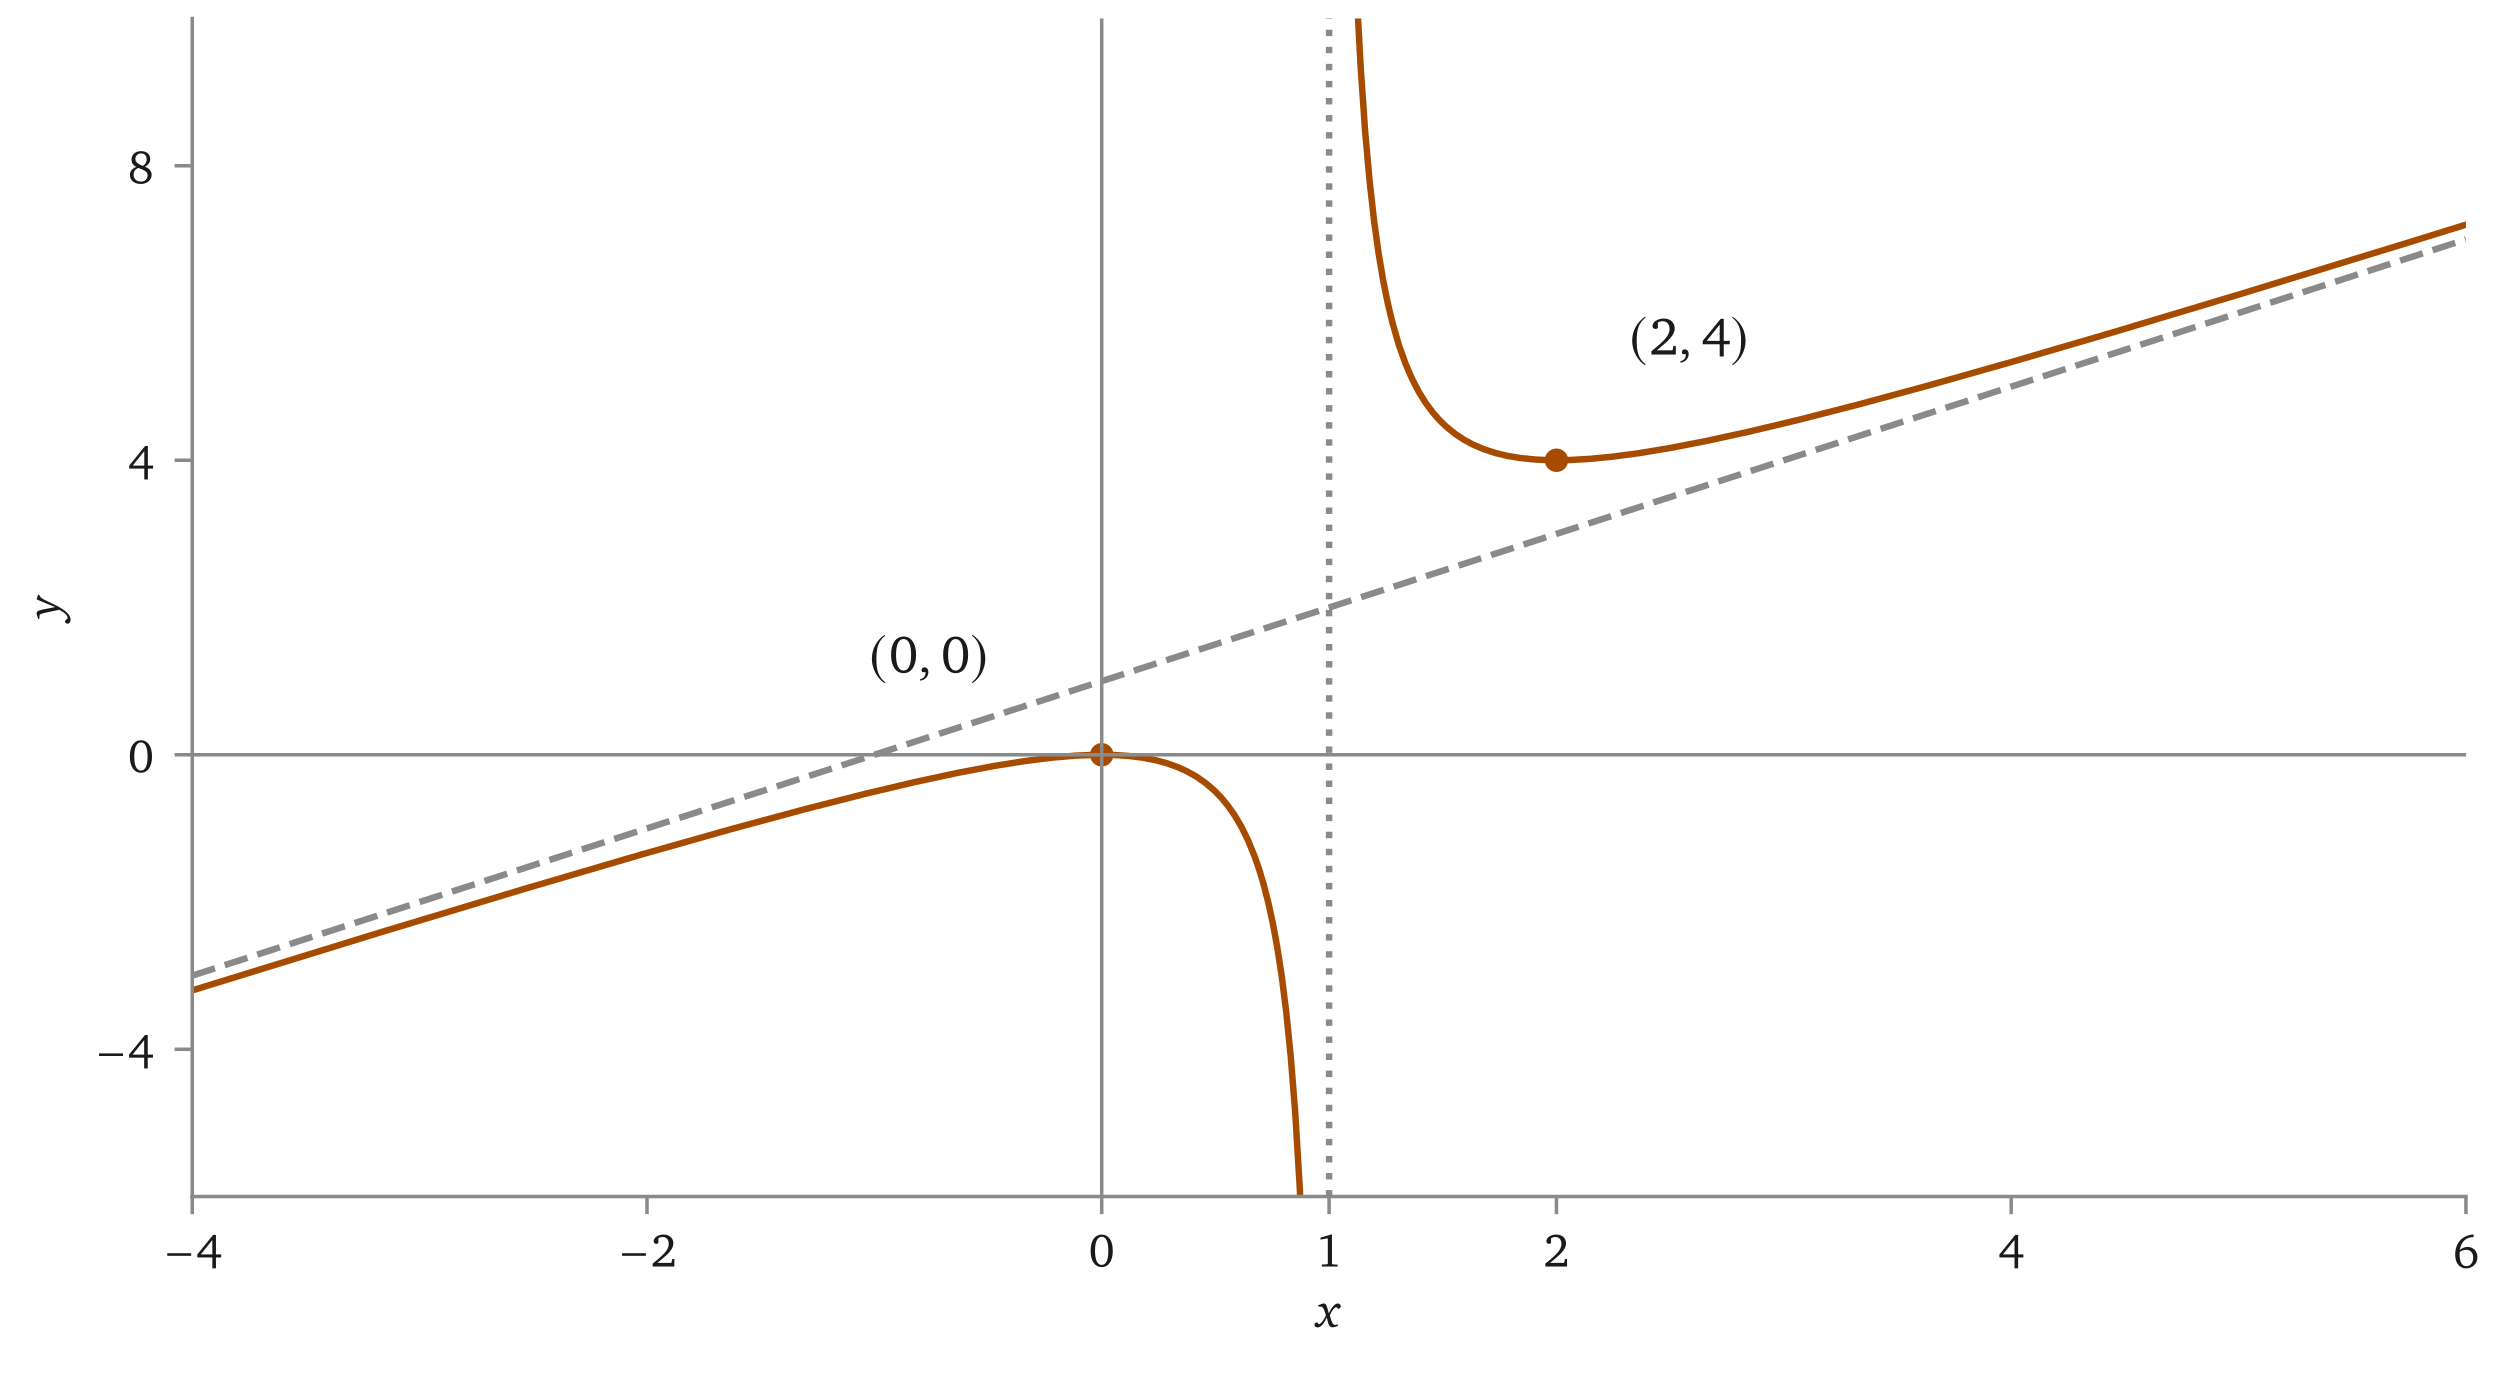
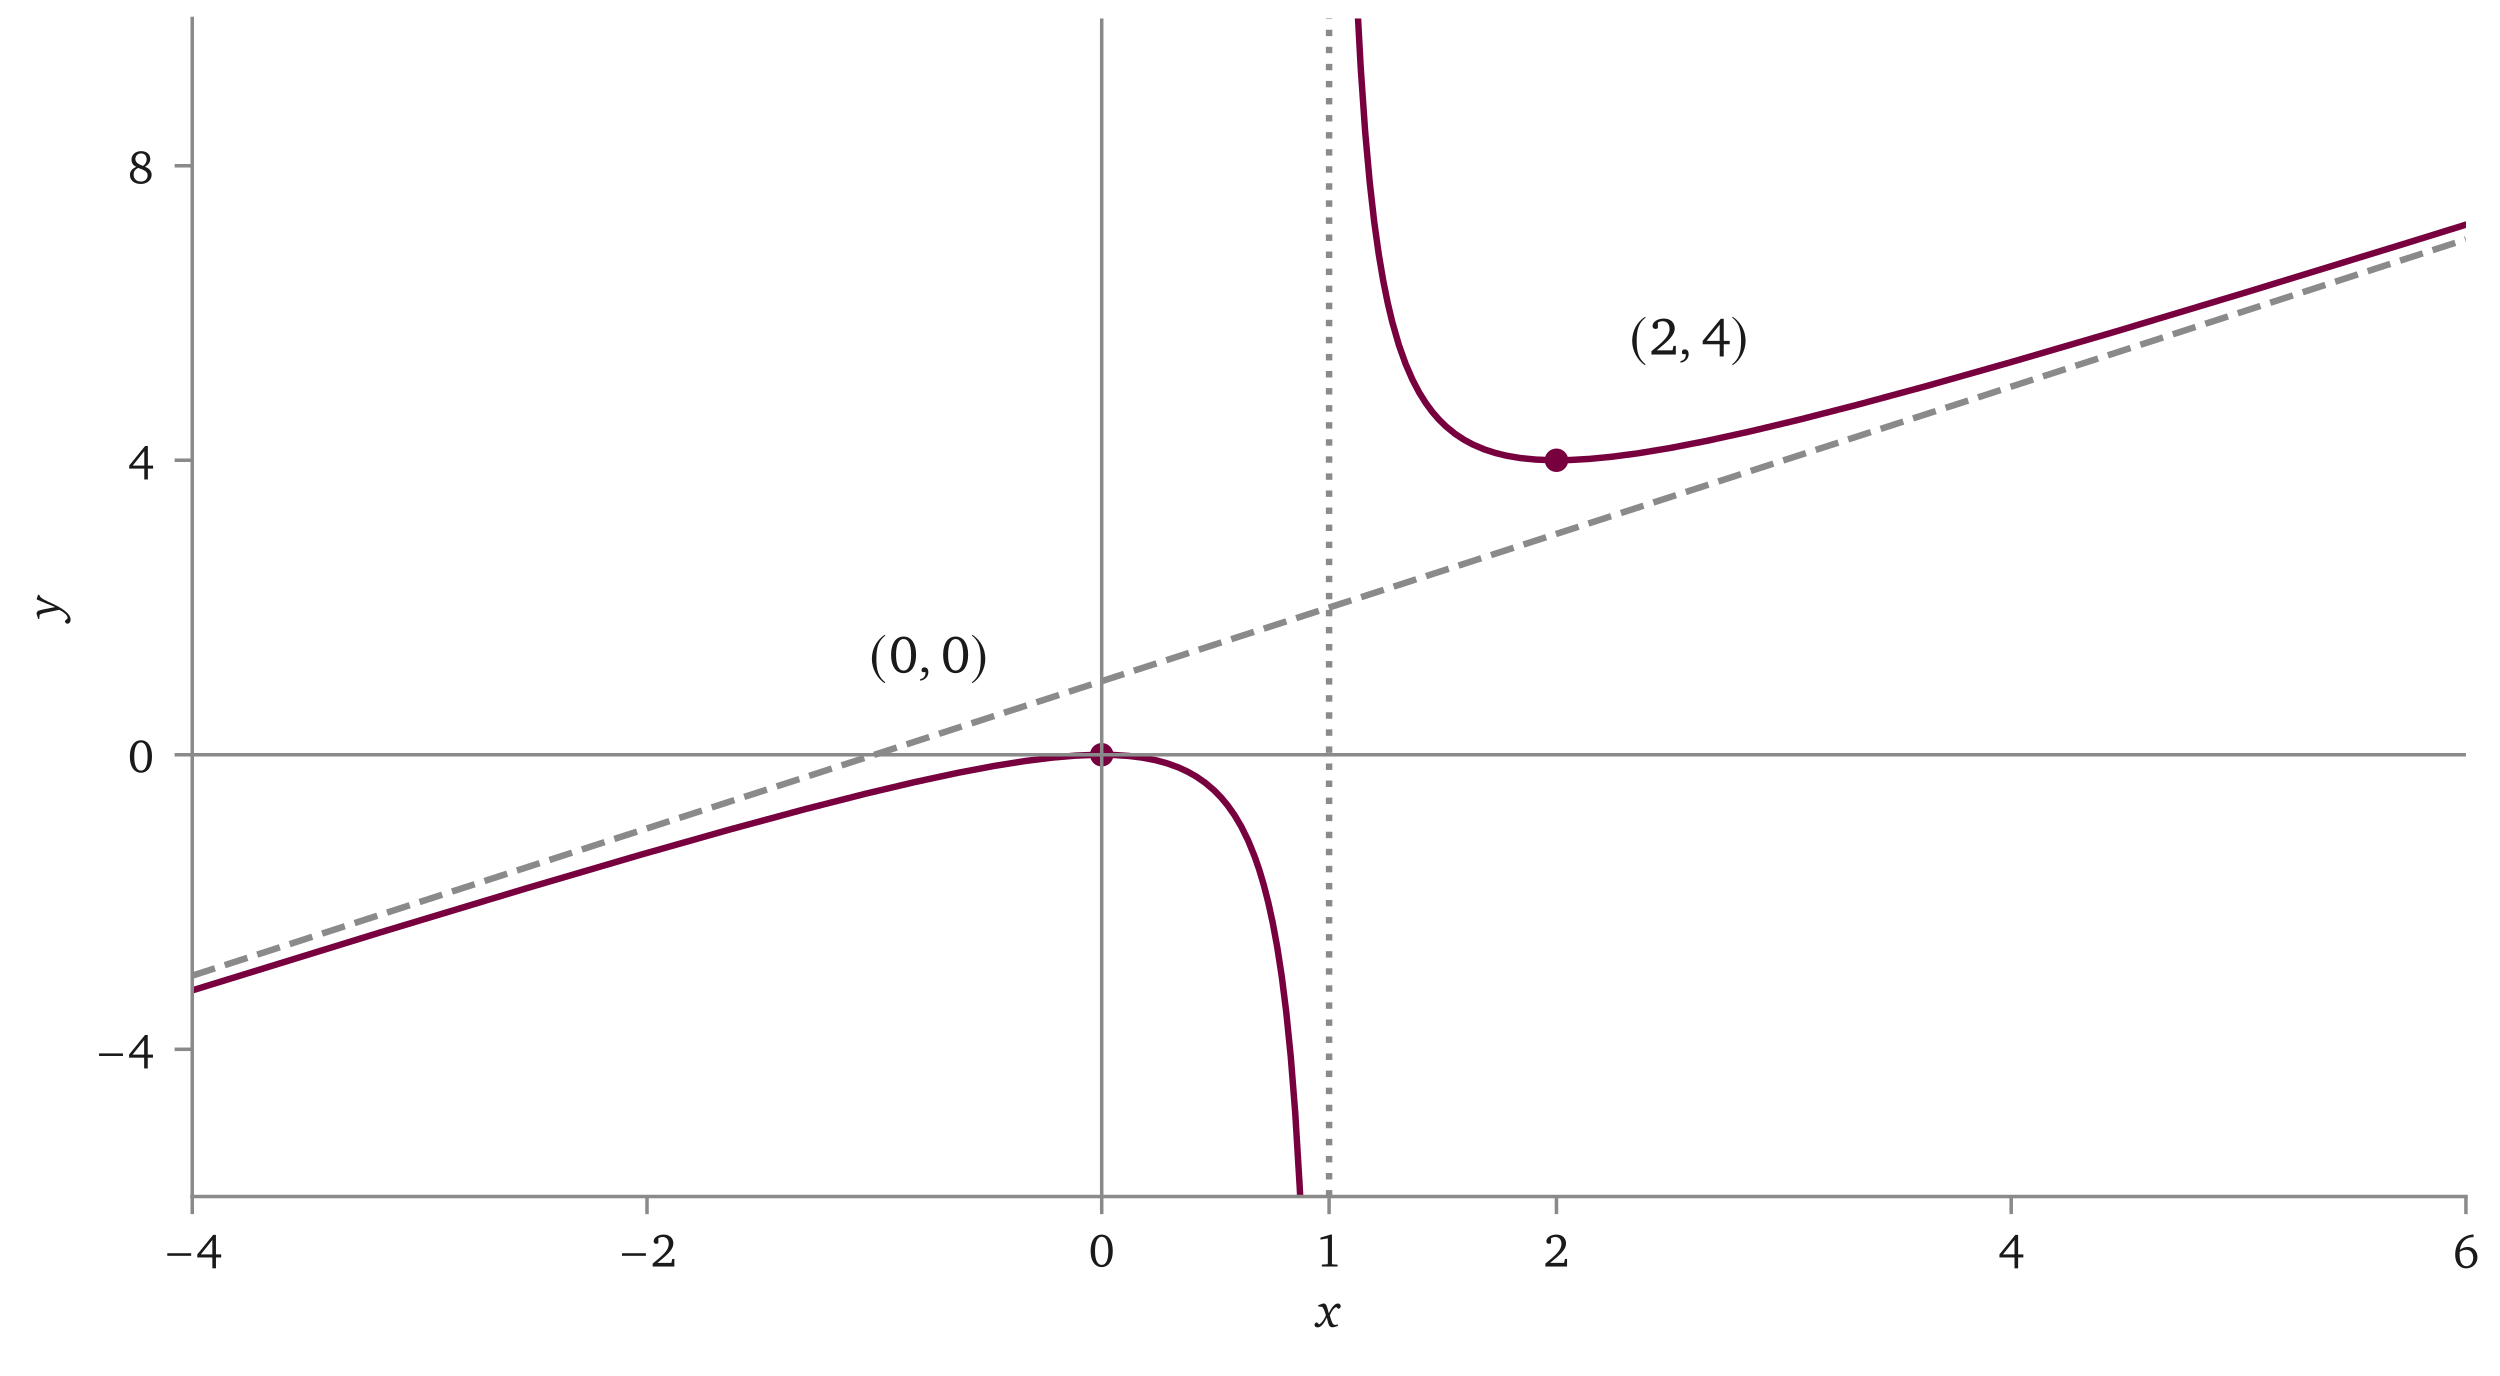
<svg xmlns="http://www.w3.org/2000/svg" xmlns:xlink="http://www.w3.org/1999/xlink" width="424.8pt" height="233.64pt" viewBox="0 0 424.8 233.64" version="1.2">
  <defs>
    <g>
      <symbol overflow="visible" id="glyph0-0">
        <path style="stroke:none;" d="" />
      </symbol>
      <symbol overflow="visible" id="glyph0-1">
        <path style="stroke:none;" d="M 4.562 -1.828 L 4.562 -2.266 L 0.5 -2.266 L 0.5 -1.828 Z M 4.562 -1.828 " />
      </symbol>
      <symbol overflow="visible" id="glyph1-0">
        <path style="stroke:none;" d="M 0.391 0 L 3.578 0 L 3.578 -4.234 L 0.391 -4.234 Z M 0.797 -0.391 L 0.797 -3.844 L 3.188 -3.844 L 3.188 -0.391 Z M 0.797 -0.391 " />
      </symbol>
      <symbol overflow="visible" id="glyph1-1">
        <path style="stroke:none;" d="M 2.922 -5.391 L 0.219 -2.062 L 0.219 -1.547 L 2.781 -1.547 L 2.781 0.297 L 3.391 0.297 L 3.391 -1.547 L 4.281 -1.547 L 4.281 -2.062 L 3.391 -2.062 L 3.391 -5.391 Z M 2.781 -4.516 L 2.781 -2.062 L 0.812 -2.062 Z M 2.781 -4.516 " />
      </symbol>
      <symbol overflow="visible" id="glyph1-2">
        <path style="stroke:none;" d="M 1.125 -0.625 C 2.875 -2.031 3.844 -2.922 3.844 -3.922 C 3.844 -4.828 3.219 -5.438 2.188 -5.438 C 1.203 -5.438 0.5 -4.875 0.5 -4.312 C 0.5 -4.047 0.672 -3.859 0.953 -3.859 C 1.078 -3.859 1.188 -3.906 1.297 -3.984 L 1.297 -4.828 C 1.547 -4.969 1.781 -5.031 2.016 -5.031 C 2.672 -5.031 3.062 -4.578 3.062 -3.828 C 3.062 -2.781 2.078 -1.922 0.328 -0.5 L 0.328 0 L 4.016 0 L 4.016 -1.297 L 3.656 -1.297 L 3.516 -0.625 Z M 1.125 -0.625 " />
      </symbol>
      <symbol overflow="visible" id="glyph1-3">
        <path style="stroke:none;" d="M 2.219 -5.438 C 1.078 -5.438 0.328 -4.438 0.328 -2.672 C 0.328 -0.922 1.078 0.094 2.219 0.094 C 3.344 0.094 4.094 -0.922 4.094 -2.672 C 4.094 -4.438 3.344 -5.438 2.219 -5.438 Z M 2.219 -5.062 C 2.938 -5.062 3.344 -4.25 3.344 -2.672 C 3.344 -1.094 2.938 -0.281 2.219 -0.281 C 1.484 -0.281 1.078 -1.094 1.078 -2.672 C 1.078 -4.25 1.484 -5.062 2.219 -5.062 Z M 2.219 -5.062 " />
      </symbol>
      <symbol overflow="visible" id="glyph1-4">
        <path style="stroke:none;" d="M 2.469 -5.438 L 0.75 -4.922 L 0.75 -4.578 L 2 -4.797 L 2 -0.531 L 1.906 -0.391 L 0.984 -0.344 L 0.984 0 L 3.656 0 L 3.656 -0.328 L 2.797 -0.375 L 2.703 -0.5 L 2.703 -5.438 Z M 2.469 -5.438 " />
      </symbol>
      <symbol overflow="visible" id="glyph1-5">
        <path style="stroke:none;" d="M 3.516 -5.672 C 1.578 -5.547 0.391 -4.234 0.391 -2.203 C 0.391 -0.766 1.172 0.094 2.25 0.094 C 3.344 0.094 4.172 -0.734 4.172 -1.812 C 4.172 -2.812 3.469 -3.547 2.516 -3.547 C 2.047 -3.547 1.578 -3.375 1.172 -3.047 C 1.422 -4.469 2.234 -5.219 3.5 -5.219 L 3.516 -5.219 Z M 1.156 -2.703 C 1.484 -2.938 1.875 -3.062 2.312 -3.062 C 2.984 -3.062 3.453 -2.547 3.453 -1.734 C 3.453 -0.891 2.969 -0.281 2.312 -0.281 C 1.562 -0.281 1.141 -0.953 1.141 -2.219 C 1.141 -2.375 1.141 -2.531 1.156 -2.703 Z M 1.156 -2.703 " />
      </symbol>
      <symbol overflow="visible" id="glyph1-6">
        <path style="stroke:none;" d="M 2.547 -2.938 C 1.688 -3.25 1.266 -3.609 1.266 -4.125 C 1.266 -4.656 1.672 -5.062 2.234 -5.062 C 2.812 -5.062 3.188 -4.672 3.188 -4.031 C 3.188 -3.609 2.969 -3.203 2.547 -2.938 Z M 2.891 -2.797 C 3.469 -3.109 3.797 -3.594 3.797 -4.109 C 3.797 -4.891 3.203 -5.453 2.25 -5.453 C 1.266 -5.453 0.609 -4.844 0.609 -4.016 C 0.609 -3.438 0.891 -3.016 1.438 -2.781 C 0.719 -2.5 0.344 -2.031 0.344 -1.406 C 0.344 -0.516 1.047 0.125 2.188 0.125 C 3.297 0.125 4.031 -0.578 4.031 -1.422 C 4.031 -2.047 3.641 -2.531 2.891 -2.797 Z M 1.734 -2.609 C 2.812 -2.219 3.344 -1.969 3.344 -1.344 C 3.344 -0.719 2.891 -0.281 2.219 -0.281 C 1.453 -0.281 0.969 -0.75 0.969 -1.453 C 0.969 -1.984 1.203 -2.328 1.734 -2.609 Z M 1.734 -2.609 " />
      </symbol>
      <symbol overflow="visible" id="glyph2-0">
        <path style="stroke:none;" d="" />
      </symbol>
      <symbol overflow="visible" id="glyph2-1">
        <path style="stroke:none;" d="M 1.062 -4 L 0.234 -3.703 L 0.234 -3.5 L 0.906 -3.422 C 1.141 -3.219 1.328 -2.734 1.547 -1.984 C 1.203 -1.172 0.766 -0.641 0.391 -0.438 L 0.016 -0.797 C -0.234 -0.75 -0.391 -0.594 -0.391 -0.375 C -0.391 -0.109 -0.188 0.062 0.125 0.062 C 0.672 0.062 1.156 -0.484 1.703 -1.609 C 1.969 -0.438 2.078 0.047 2.656 0.047 C 2.875 0.047 3.188 -0.031 3.578 -0.188 L 3.578 -0.438 C 3.375 -0.391 3.234 -0.359 3.141 -0.359 C 2.641 -0.359 2.531 -0.875 2.203 -1.984 C 2.562 -2.828 2.938 -3.297 3.312 -3.391 L 3.672 -3.078 C 3.922 -3.172 4.062 -3.328 4.062 -3.531 C 4.062 -3.781 3.859 -4 3.594 -4 C 3.078 -4 2.562 -3.438 2.031 -2.344 C 1.734 -3.453 1.641 -4 1.156 -4 C 1.125 -4 1.094 -4 1.062 -4 Z M 1.062 -4 " />
      </symbol>
      <symbol overflow="visible" id="glyph2-2">
        <path style="stroke:none;" d="M 0.328 1.391 C 1.156 1.297 1.719 0.656 1.719 -0.047 C 1.719 -0.578 1.469 -0.875 1.047 -0.875 C 0.781 -0.875 0.562 -0.688 0.562 -0.422 C 0.562 -0.266 0.609 -0.156 0.703 -0.062 L 1.234 -0.062 L 1.234 0.031 C 1.234 0.641 0.922 1 0.328 1.125 Z M 0.328 1.391 " />
      </symbol>
      <symbol overflow="visible" id="glyph3-0">
        <path style="stroke:none;" d="" />
      </symbol>
      <symbol overflow="visible" id="glyph3-1">
        <path style="stroke:none;" d="M -4 -0.688 L -3.734 0.125 L -3.547 0.125 L -3.484 -0.578 C -3.297 -0.719 -3.016 -0.828 -2.641 -0.906 L -0.156 -1.422 L -0.172 -1.438 C 0.75 -0.953 1.25 -0.5 1.281 0 L 0.797 0.484 C 0.828 0.75 1.016 0.938 1.25 0.938 C 1.547 0.938 1.781 0.641 1.781 0.234 C 1.781 -0.438 1.094 -1.188 -0.281 -1.953 C -1.516 -2.641 -2.656 -2.969 -3.328 -3.562 L -3.578 -3.984 L -3.75 -3.984 L -3.969 -3.328 L -3.969 -3.172 C -2.766 -2.656 -1.719 -2.234 -0.844 -1.891 L -2.234 -1.609 C -3.438 -1.375 -4 -1.312 -4 -0.797 C -4 -0.75 -4 -0.719 -4 -0.688 Z M -4 -0.688 " />
      </symbol>
      <symbol overflow="visible" id="glyph4-0">
        <path style="stroke:none;" d="" />
      </symbol>
      <symbol overflow="visible" id="glyph4-1">
        <path style="stroke:none;" d="M 2.641 -6.422 C 1.344 -5.578 0.438 -4.125 0.438 -2.297 C 0.438 -0.641 1.375 1.047 2.609 1.812 L 2.719 1.672 C 1.547 0.734 1.203 -0.344 1.203 -2.328 C 1.203 -4.312 1.562 -5.344 2.719 -6.281 Z M 2.641 -6.422 " />
      </symbol>
      <symbol overflow="visible" id="glyph4-2">
        <path style="stroke:none;" d="M 0.344 -6.422 L 0.266 -6.281 C 1.422 -5.344 1.781 -4.312 1.781 -2.328 C 1.781 -0.344 1.438 0.734 0.266 1.672 L 0.359 1.812 C 1.609 1.047 2.547 -0.641 2.547 -2.297 C 2.547 -4.125 1.641 -5.578 0.344 -6.422 Z M 0.344 -6.422 " />
      </symbol>
      <symbol overflow="visible" id="glyph5-0">
        <path style="stroke:none;" d="M 0.453 0 L 4.031 0 L 4.031 -4.766 L 0.453 -4.766 Z M 0.891 -0.453 L 0.891 -4.328 L 3.578 -4.328 L 3.578 -0.453 Z M 0.891 -0.453 " />
      </symbol>
      <symbol overflow="visible" id="glyph5-1">
        <path style="stroke:none;" d="M 2.484 -6.109 C 1.203 -6.109 0.359 -4.984 0.359 -3.016 C 0.359 -1.031 1.203 0.109 2.484 0.109 C 3.766 0.109 4.609 -1.031 4.609 -3.016 C 4.609 -4.984 3.766 -6.109 2.484 -6.109 Z M 2.484 -5.688 C 3.312 -5.688 3.766 -4.781 3.766 -3.016 C 3.766 -1.234 3.312 -0.328 2.484 -0.328 C 1.672 -0.328 1.203 -1.234 1.203 -3 C 1.203 -4.781 1.672 -5.688 2.484 -5.688 Z M 2.484 -5.688 " />
      </symbol>
      <symbol overflow="visible" id="glyph5-2">
        <path style="stroke:none;" d="M 1.266 -0.703 C 3.234 -2.281 4.328 -3.297 4.328 -4.422 C 4.328 -5.438 3.609 -6.109 2.469 -6.109 C 1.359 -6.109 0.562 -5.484 0.562 -4.859 C 0.562 -4.547 0.75 -4.344 1.062 -4.344 C 1.203 -4.344 1.344 -4.391 1.469 -4.484 L 1.469 -5.438 C 1.734 -5.594 2 -5.656 2.266 -5.656 C 3.016 -5.656 3.453 -5.156 3.453 -4.312 C 3.453 -3.141 2.344 -2.156 0.375 -0.562 L 0.375 0 L 4.516 0 L 4.516 -1.469 L 4.125 -1.469 L 3.953 -0.703 Z M 1.266 -0.703 " />
      </symbol>
      <symbol overflow="visible" id="glyph5-3">
        <path style="stroke:none;" d="M 3.297 -6.062 L 0.234 -2.312 L 0.234 -1.734 L 3.125 -1.734 L 3.125 0.328 L 3.812 0.328 L 3.812 -1.734 L 4.828 -1.734 L 4.828 -2.312 L 3.812 -2.312 L 3.812 -6.062 Z M 3.125 -5.078 L 3.125 -2.312 L 0.906 -2.312 Z M 3.125 -5.078 " />
      </symbol>
    </g>
    <clipPath id="clip1">
      <path d="M 32.668 127 L 222 127 L 222 203.312 L 32.668 203.312 Z M 32.668 127 " />
    </clipPath>
    <clipPath id="clip2">
      <path d="M 229 3.141 L 419.012 3.141 L 419.012 79 L 229 79 Z M 229 3.141 " />
    </clipPath>
    <clipPath id="clip3">
      <path d="M 32.668 40 L 419.012 40 L 419.012 167 L 32.668 167 Z M 32.668 40 " />
    </clipPath>
    <clipPath id="clip4">
      <path d="M 225 3.141 L 227 3.141 L 227 203.312 L 225 203.312 Z M 225 3.141 " />
    </clipPath>
    <clipPath id="clip5">
      <path d="M 32.668 127 L 419.012 127 L 419.012 129 L 32.668 129 Z M 32.668 127 " />
    </clipPath>
    <clipPath id="clip6">
      <path d="M 186 3.141 L 188 3.141 L 188 203.312 L 186 203.312 Z M 186 3.141 " />
    </clipPath>
  </defs>
  <g id="surface1">
    <path style="fill:none;stroke-width:0.6;stroke-linecap:butt;stroke-linejoin:round;stroke:rgb(54.117%,54.117%,54.117%);stroke-opacity:1;stroke-miterlimit:10;" d="M 0.002 0.001 L 0.002 -2.999 " transform="matrix(0.998462,0,0,-0.998462,32.66612,203.3139)" />
    <g style="fill:rgb(10.196%,10.196%,10.196%);fill-opacity:1;">
      <use xlink:href="#glyph0-1" x="27.923" y="215.215" />
    </g>
    <g style="fill:rgb(10.196%,10.196%,10.196%);fill-opacity:1;">
      <use xlink:href="#glyph1-1" x="33.302" y="215.215" />
    </g>
    <path style="fill:none;stroke-width:0.6;stroke-linecap:butt;stroke-linejoin:round;stroke:rgb(54.117%,54.117%,54.117%);stroke-opacity:1;stroke-miterlimit:10;" d="M 0.002 0.001 L 0.002 -2.999 " transform="matrix(0.998462,0,0,-0.998462,109.9357,203.3139)" />
    <g style="fill:rgb(10.196%,10.196%,10.196%);fill-opacity:1;">
      <use xlink:href="#glyph0-1" x="105.191" y="215.215" />
    </g>
    <g style="fill:rgb(10.196%,10.196%,10.196%);fill-opacity:1;">
      <use xlink:href="#glyph1-2" x="110.571" y="215.215" />
    </g>
    <path style="fill:none;stroke-width:0.6;stroke-linecap:butt;stroke-linejoin:round;stroke:rgb(54.117%,54.117%,54.117%);stroke-opacity:1;stroke-miterlimit:10;" d="M -0.001 0.001 L -0.001 -2.999 " transform="matrix(0.998462,0,0,-0.998462,187.2043,203.3139)" />
    <g style="fill:rgb(10.196%,10.196%,10.196%);fill-opacity:1;">
      <use xlink:href="#glyph1-3" x="184.989" y="215.215" />
    </g>
    <path style="fill:none;stroke-width:0.6;stroke-linecap:butt;stroke-linejoin:round;stroke:rgb(54.117%,54.117%,54.117%);stroke-opacity:1;stroke-miterlimit:10;" d="M 0.001 0.001 L 0.001 -2.999 " transform="matrix(0.998462,0,0,-0.998462,225.8391,203.3139)" />
    <g style="fill:rgb(10.196%,10.196%,10.196%);fill-opacity:1;">
      <use xlink:href="#glyph1-4" x="223.624" y="215.215" />
    </g>
    <path style="fill:none;stroke-width:0.6;stroke-linecap:butt;stroke-linejoin:round;stroke:rgb(54.117%,54.117%,54.117%);stroke-opacity:1;stroke-miterlimit:10;" d="M -0.001 0.001 L -0.001 -2.999 " transform="matrix(0.998462,0,0,-0.998462,264.4739,203.3139)" />
    <g style="fill:rgb(10.196%,10.196%,10.196%);fill-opacity:1;">
      <use xlink:href="#glyph1-2" x="262.258" y="215.215" />
    </g>
    <path style="fill:none;stroke-width:0.6;stroke-linecap:butt;stroke-linejoin:round;stroke:rgb(54.117%,54.117%,54.117%);stroke-opacity:1;stroke-miterlimit:10;" d="M -0.001 0.001 L -0.001 -2.999 " transform="matrix(0.998462,0,0,-0.998462,341.7436,203.3139)" />
    <g style="fill:rgb(10.196%,10.196%,10.196%);fill-opacity:1;">
      <use xlink:href="#glyph1-1" x="339.527" y="215.215" />
    </g>
    <path style="fill:none;stroke-width:0.6;stroke-linecap:butt;stroke-linejoin:round;stroke:rgb(54.117%,54.117%,54.117%);stroke-opacity:1;stroke-miterlimit:10;" d="M -0.001 0.001 L -0.001 -2.999 " transform="matrix(0.998462,0,0,-0.998462,419.0132,203.3139)" />
    <g style="fill:rgb(10.196%,10.196%,10.196%);fill-opacity:1;">
      <use xlink:href="#glyph1-5" x="416.795" y="215.43" />
    </g>
    <g style="fill:rgb(10.196%,10.196%,10.196%);fill-opacity:1;">
      <use xlink:href="#glyph2-1" x="223.755" y="225.488" />
    </g>
    <path style="fill:none;stroke-width:0.6;stroke-linecap:butt;stroke-linejoin:round;stroke:rgb(54.117%,54.117%,54.117%);stroke-opacity:1;stroke-miterlimit:10;" d="M 0.002 -0.001 L -2.999 -0.001 " transform="matrix(0.998462,0,0,-0.998462,32.66612,178.2923)" />
    <g style="fill:rgb(10.196%,10.196%,10.196%);fill-opacity:1;">
      <use xlink:href="#glyph0-1" x="16.333" y="181.261" />
    </g>
    <g style="fill:rgb(10.196%,10.196%,10.196%);fill-opacity:1;">
      <use xlink:href="#glyph1-1" x="21.713" y="181.261" />
    </g>
    <path style="fill:none;stroke-width:0.6;stroke-linecap:butt;stroke-linejoin:round;stroke:rgb(54.117%,54.117%,54.117%);stroke-opacity:1;stroke-miterlimit:10;" d="M 0.002 -0.001 L -2.999 -0.001 " transform="matrix(0.998462,0,0,-0.998462,32.66612,128.2492)" />
    <g style="fill:rgb(10.196%,10.196%,10.196%);fill-opacity:1;">
      <use xlink:href="#glyph1-3" x="21.735" y="131.218" />
    </g>
    <path style="fill:none;stroke-width:0.6;stroke-linecap:butt;stroke-linejoin:round;stroke:rgb(54.117%,54.117%,54.117%);stroke-opacity:1;stroke-miterlimit:10;" d="M 0.002 0 L -2.999 0 " transform="matrix(0.998462,0,0,-0.998462,32.66612,78.20708)" />
    <g style="fill:rgb(10.196%,10.196%,10.196%);fill-opacity:1;">
      <use xlink:href="#glyph1-1" x="21.735" y="81.176" />
    </g>
    <path style="fill:none;stroke-width:0.6;stroke-linecap:butt;stroke-linejoin:round;stroke:rgb(54.117%,54.117%,54.117%);stroke-opacity:1;stroke-miterlimit:10;" d="M 0.002 -0 L -2.999 -0 " transform="matrix(0.998462,0,0,-0.998462,32.66612,28.1639)" />
    <g style="fill:rgb(10.196%,10.196%,10.196%);fill-opacity:1;">
      <use xlink:href="#glyph1-6" x="21.735" y="31.134" />
    </g>
    <g style="fill:rgb(10.196%,10.196%,10.196%);fill-opacity:1;">
      <use xlink:href="#glyph3-1" x="10.222" y="105.041" />
    </g>
    <g clip-path="url(#clip1)" clip-rule="nonzero">
-       <path style="fill:none;stroke-width:1.1;stroke-linecap:square;stroke-linejoin:round;stroke:rgb(65.097%,29.41%,0%);stroke-opacity:1;stroke-miterlimit:10;" d="M 32.491 65.096 L 64.603 74.997 L 89.454 82.497 L 108.949 88.221 L 124.242 92.548 L 136.855 95.959 L 147.179 98.588 L 155.591 100.576 L 162.852 102.133 L 168.971 103.291 L 174.323 104.14 L 178.908 104.711 L 182.734 105.04 L 186.173 105.185 L 189.232 105.161 L 191.908 104.989 L 194.201 104.703 L 196.493 104.257 L 198.406 103.733 L 200.32 103.041 L 201.849 102.336 L 203.379 101.472 L 204.905 100.408 L 206.434 99.101 L 207.581 97.919 L 208.727 96.535 L 209.877 94.899 L 211.024 92.959 L 212.17 90.631 L 213.316 87.814 L 214.083 85.592 L 214.846 83.029 L 215.609 80.056 L 216.375 76.566 L 217.138 72.431 L 217.905 67.462 L 218.668 61.398 L 219.431 53.856 L 220.198 44.247 L 220.961 31.622 L 221.074 29.294 " transform="matrix(0.998462,0,0,-0.998462,0.226923,233.2806)" />
+       <path style="fill:none;stroke-width:1.1;stroke-linecap:square;stroke-linejoin:round;stroke:rgb(47.057%,0%,24.704%);stroke-opacity:1;stroke-miterlimit:10;" d="M 32.491 65.096 L 64.603 74.997 L 89.454 82.497 L 108.949 88.221 L 124.242 92.548 L 136.855 95.959 L 147.179 98.588 L 155.591 100.576 L 162.852 102.133 L 168.971 103.291 L 174.323 104.14 L 178.908 104.711 L 182.734 105.04 L 186.173 105.185 L 189.232 105.161 L 191.908 104.989 L 194.201 104.703 L 196.493 104.257 L 198.406 103.733 L 200.32 103.041 L 201.849 102.336 L 203.379 101.472 L 204.905 100.408 L 206.434 99.101 L 207.581 97.919 L 208.727 96.535 L 209.877 94.899 L 211.024 92.959 L 212.17 90.631 L 213.316 87.814 L 214.083 85.592 L 214.846 83.029 L 215.609 80.056 L 216.375 76.566 L 217.138 72.431 L 217.905 67.462 L 218.668 61.398 L 219.431 53.856 L 220.198 44.247 L 220.961 31.622 L 221.074 29.294 " transform="matrix(0.998462,0,0,-0.998462,0.226923,233.2806)" />
    </g>
    <g clip-path="url(#clip2)" clip-rule="nonzero">
-       <path style="fill:none;stroke-width:1.1;stroke-linecap:square;stroke-linejoin:round;stroke:rgb(65.097%,29.41%,0%);stroke-opacity:1;stroke-miterlimit:10;" d="M 230.847 231.214 L 231.34 222.114 L 232.103 211.148 L 232.87 202.663 L 233.633 195.918 L 234.399 190.441 L 235.162 185.914 L 235.929 182.123 L 236.692 178.903 L 237.838 174.913 L 238.988 171.693 L 240.135 169.052 L 241.281 166.861 L 242.427 165.031 L 243.574 163.481 L 244.72 162.171 L 245.866 161.056 L 247.396 159.812 L 248.926 158.802 L 250.455 157.981 L 252.368 157.163 L 254.278 156.545 L 256.191 156.079 L 258.483 155.692 L 261.159 155.426 L 263.835 155.32 L 266.895 155.352 L 270.334 155.547 L 274.156 155.919 L 278.745 156.529 L 284.097 157.417 L 290.216 158.607 L 297.477 160.191 L 305.888 162.202 L 315.829 164.749 L 327.68 167.957 L 342.206 172.069 L 359.791 177.213 L 381.583 183.762 L 409.493 192.326 L 419.43 195.409 " transform="matrix(0.998462,0,0,-0.998462,0.226923,233.2806)" />
+       <path style="fill:none;stroke-width:1.1;stroke-linecap:square;stroke-linejoin:round;stroke:rgb(47.057%,0%,24.704%);stroke-opacity:1;stroke-miterlimit:10;" d="M 230.847 231.214 L 231.34 222.114 L 232.103 211.148 L 232.87 202.663 L 233.633 195.918 L 234.399 190.441 L 235.162 185.914 L 235.929 182.123 L 236.692 178.903 L 237.838 174.913 L 238.988 171.693 L 240.135 169.052 L 241.281 166.861 L 242.427 165.031 L 243.574 163.481 L 244.72 162.171 L 245.866 161.056 L 247.396 159.812 L 248.926 158.802 L 250.455 157.981 L 252.368 157.163 L 254.278 156.545 L 256.191 156.079 L 258.483 155.692 L 261.159 155.426 L 263.835 155.32 L 266.895 155.352 L 270.334 155.547 L 274.156 155.919 L 278.745 156.529 L 284.097 157.417 L 290.216 158.607 L 297.477 160.191 L 305.888 162.202 L 315.829 164.749 L 327.68 167.957 L 342.206 172.069 L 359.791 177.213 L 381.583 183.762 L 409.493 192.326 L 419.43 195.409 " transform="matrix(0.998462,0,0,-0.998462,0.226923,233.2806)" />
    </g>
    <g clip-path="url(#clip3)" clip-rule="nonzero">
      <path style="fill:none;stroke-width:1.1;stroke-linecap:butt;stroke-linejoin:round;stroke:rgb(54.117%,54.117%,54.117%);stroke-opacity:1;stroke-dasharray:4.055,1.753;stroke-miterlimit:10;" d="M 32.491 67.603 L 40.23 70.107 L 44.099 71.363 L 51.837 73.867 L 55.706 75.123 L 67.314 78.878 L 71.183 80.134 L 82.791 83.89 L 86.66 85.146 L 98.268 88.902 L 102.137 90.158 L 106.01 91.409 L 109.88 92.661 L 113.749 93.917 L 121.487 96.421 L 125.357 97.677 L 136.964 101.433 L 140.833 102.689 L 152.441 106.444 L 156.31 107.7 L 167.918 111.456 L 171.787 112.712 L 179.526 115.216 L 183.395 116.471 L 191.134 118.975 L 195.003 120.231 L 198.872 121.483 L 202.745 122.735 L 206.614 123.987 L 210.484 125.243 L 222.091 128.999 L 225.961 130.254 L 237.568 134.01 L 241.437 135.266 L 249.176 137.77 L 253.045 139.026 L 260.784 141.53 L 264.653 142.785 L 276.261 146.541 L 280.134 147.797 L 295.611 152.805 L 299.48 154.061 L 307.218 156.564 L 311.088 157.82 L 318.826 160.324 L 322.695 161.58 L 334.303 165.336 L 338.172 166.592 L 349.78 170.347 L 353.653 171.603 L 365.261 175.359 L 369.13 176.615 L 376.868 179.119 L 380.738 180.374 L 392.345 184.13 L 396.215 185.386 L 403.953 187.89 L 407.822 189.146 L 419.43 192.902 " transform="matrix(0.998462,0,0,-0.998462,0.226923,233.2806)" />
    </g>
    <g clip-path="url(#clip4)" clip-rule="nonzero">
      <path style="fill:none;stroke-width:1.1;stroke-linecap:butt;stroke-linejoin:round;stroke:rgb(54.117%,54.117%,54.117%);stroke-opacity:1;stroke-dasharray:1.096,1.808;stroke-miterlimit:10;" d="M 225.961 30.014 L 225.961 230.495 " transform="matrix(0.998462,0,0,-0.998462,0.226923,233.2806)" />
    </g>
-     <path style="fill-rule:nonzero;fill:rgb(65.097%,29.41%,0%);fill-opacity:1;stroke-width:1;stroke-linecap:butt;stroke-linejoin:round;stroke:rgb(65.097%,29.41%,0%);stroke-opacity:1;stroke-miterlimit:10;" d="M -0.001 -1.499 C 0.398 -1.499 0.777 -1.343 1.059 -1.061 C 1.341 -0.779 1.501 -0.396 1.501 -0.001 C 1.501 0.398 1.341 0.778 1.059 1.059 C 0.777 1.341 0.398 1.501 -0.001 1.501 C -0.396 1.501 -0.78 1.341 -1.061 1.059 C -1.343 0.778 -1.5 0.398 -1.5 -0.001 C -1.5 -0.396 -1.343 -0.779 -1.061 -1.061 C -0.78 -1.343 -0.396 -1.499 -0.001 -1.499 Z M -0.001 -1.499 " transform="matrix(0.998462,0,0,-0.998462,187.2043,128.2492)" />
-     <path style="fill-rule:nonzero;fill:rgb(65.097%,29.41%,0%);fill-opacity:1;stroke-width:1;stroke-linecap:butt;stroke-linejoin:round;stroke:rgb(65.097%,29.41%,0%);stroke-opacity:1;stroke-miterlimit:10;" d="M -0.001 -1.498 C 0.398 -1.498 0.777 -1.342 1.059 -1.06 C 1.341 -0.778 1.501 -0.399 1.501 0 C 1.501 0.399 1.341 0.779 1.059 1.06 C 0.777 1.342 0.398 1.498 -0.001 1.498 C -0.396 1.498 -0.78 1.342 -1.061 1.06 C -1.343 0.779 -1.5 0.399 -1.5 0 C -1.5 -0.399 -1.343 -0.778 -1.061 -1.06 C -0.78 -1.342 -0.396 -1.498 -0.001 -1.498 Z M -0.001 -1.498 " transform="matrix(0.998462,0,0,-0.998462,264.4739,78.20708)" />
+     <path style="fill-rule:nonzero;fill:rgb(47.057%,0%,24.704%);fill-opacity:1;stroke-width:1;stroke-linecap:butt;stroke-linejoin:round;stroke:rgb(47.057%,0%,24.704%);stroke-opacity:1;stroke-miterlimit:10;" d="M -0.001 -1.499 C 0.398 -1.499 0.777 -1.343 1.059 -1.061 C 1.341 -0.779 1.501 -0.396 1.501 -0.001 C 1.501 0.398 1.341 0.778 1.059 1.059 C 0.777 1.341 0.398 1.501 -0.001 1.501 C -0.396 1.501 -0.78 1.341 -1.061 1.059 C -1.343 0.778 -1.5 0.398 -1.5 -0.001 C -1.5 -0.396 -1.343 -0.779 -1.061 -1.061 C -0.78 -1.343 -0.396 -1.499 -0.001 -1.499 Z M -0.001 -1.499 " transform="matrix(0.998462,0,0,-0.998462,187.2043,128.2492)" />
+     <path style="fill-rule:nonzero;fill:rgb(47.057%,0%,24.704%);fill-opacity:1;stroke-width:1;stroke-linecap:butt;stroke-linejoin:round;stroke:rgb(47.057%,0%,24.704%);stroke-opacity:1;stroke-miterlimit:10;" d="M -0.001 -1.498 C 0.398 -1.498 0.777 -1.342 1.059 -1.06 C 1.341 -0.778 1.501 -0.399 1.501 0 C 1.501 0.399 1.341 0.779 1.059 1.06 C 0.777 1.342 0.398 1.498 -0.001 1.498 C -0.396 1.498 -0.78 1.342 -1.061 1.06 C -1.343 0.779 -1.5 0.399 -1.5 0 C -1.5 -0.399 -1.343 -0.778 -1.061 -1.06 C -0.78 -1.342 -0.396 -1.498 -0.001 -1.498 Z M -0.001 -1.498 " transform="matrix(0.998462,0,0,-0.998462,264.4739,78.20708)" />
    <g clip-path="url(#clip5)" clip-rule="nonzero">
      <path style="fill:none;stroke-width:0.6;stroke-linecap:square;stroke-linejoin:round;stroke:rgb(54.117%,54.117%,54.117%);stroke-opacity:1;stroke-miterlimit:10;" d="M 32.491 105.192 L 419.43 105.192 " transform="matrix(0.998462,0,0,-0.998462,0.226923,233.2806)" />
    </g>
    <g clip-path="url(#clip6)" clip-rule="nonzero">
      <path style="fill:none;stroke-width:0.6;stroke-linecap:square;stroke-linejoin:round;stroke:rgb(54.117%,54.117%,54.117%);stroke-opacity:1;stroke-miterlimit:10;" d="M 187.264 30.014 L 187.264 230.495 " transform="matrix(0.998462,0,0,-0.998462,0.226923,233.2806)" />
    </g>
    <path style="fill:none;stroke-width:0.6;stroke-linecap:square;stroke-linejoin:miter;stroke:rgb(54.117%,54.117%,54.117%);stroke-opacity:1;stroke-miterlimit:10;" d="M 32.491 30.014 L 32.491 230.495 " transform="matrix(0.998462,0,0,-0.998462,0.226923,233.2806)" />
    <path style="fill:none;stroke-width:0.6;stroke-linecap:square;stroke-linejoin:miter;stroke:rgb(54.117%,54.117%,54.117%);stroke-opacity:1;stroke-miterlimit:10;" d="M 32.491 30.014 L 419.43 30.014 " transform="matrix(0.998462,0,0,-0.998462,0.226923,233.2806)" />
    <g style="fill:rgb(10.196%,10.196%,10.196%);fill-opacity:1;">
      <use xlink:href="#glyph4-1" x="147.711" y="114.272" />
    </g>
    <g style="fill:rgb(10.196%,10.196%,10.196%);fill-opacity:1;">
      <use xlink:href="#glyph5-1" x="151.051" y="114.272" />
    </g>
    <g style="fill:rgb(10.196%,10.196%,10.196%);fill-opacity:1;">
      <use xlink:href="#glyph2-2" x="156.028" y="114.272" />
    </g>
    <g style="fill:rgb(10.196%,10.196%,10.196%);fill-opacity:1;">
      <use xlink:href="#glyph5-1" x="159.897" y="114.272" />
    </g>
    <g style="fill:rgb(10.196%,10.196%,10.196%);fill-opacity:1;">
      <use xlink:href="#glyph4-2" x="164.874" y="114.272" />
    </g>
    <g style="fill:rgb(10.196%,10.196%,10.196%);fill-opacity:1;">
      <use xlink:href="#glyph4-1" x="276.9" y="60.237" />
    </g>
    <g style="fill:rgb(10.196%,10.196%,10.196%);fill-opacity:1;">
      <use xlink:href="#glyph5-2" x="280.239" y="60.237" />
    </g>
    <g style="fill:rgb(10.196%,10.196%,10.196%);fill-opacity:1;">
      <use xlink:href="#glyph2-2" x="285.217" y="60.237" />
    </g>
    <g style="fill:rgb(10.196%,10.196%,10.196%);fill-opacity:1;">
      <use xlink:href="#glyph5-3" x="289.086" y="60.237" />
    </g>
    <g style="fill:rgb(10.196%,10.196%,10.196%);fill-opacity:1;">
      <use xlink:href="#glyph4-2" x="294.063" y="60.237" />
    </g>
  </g>
</svg>
